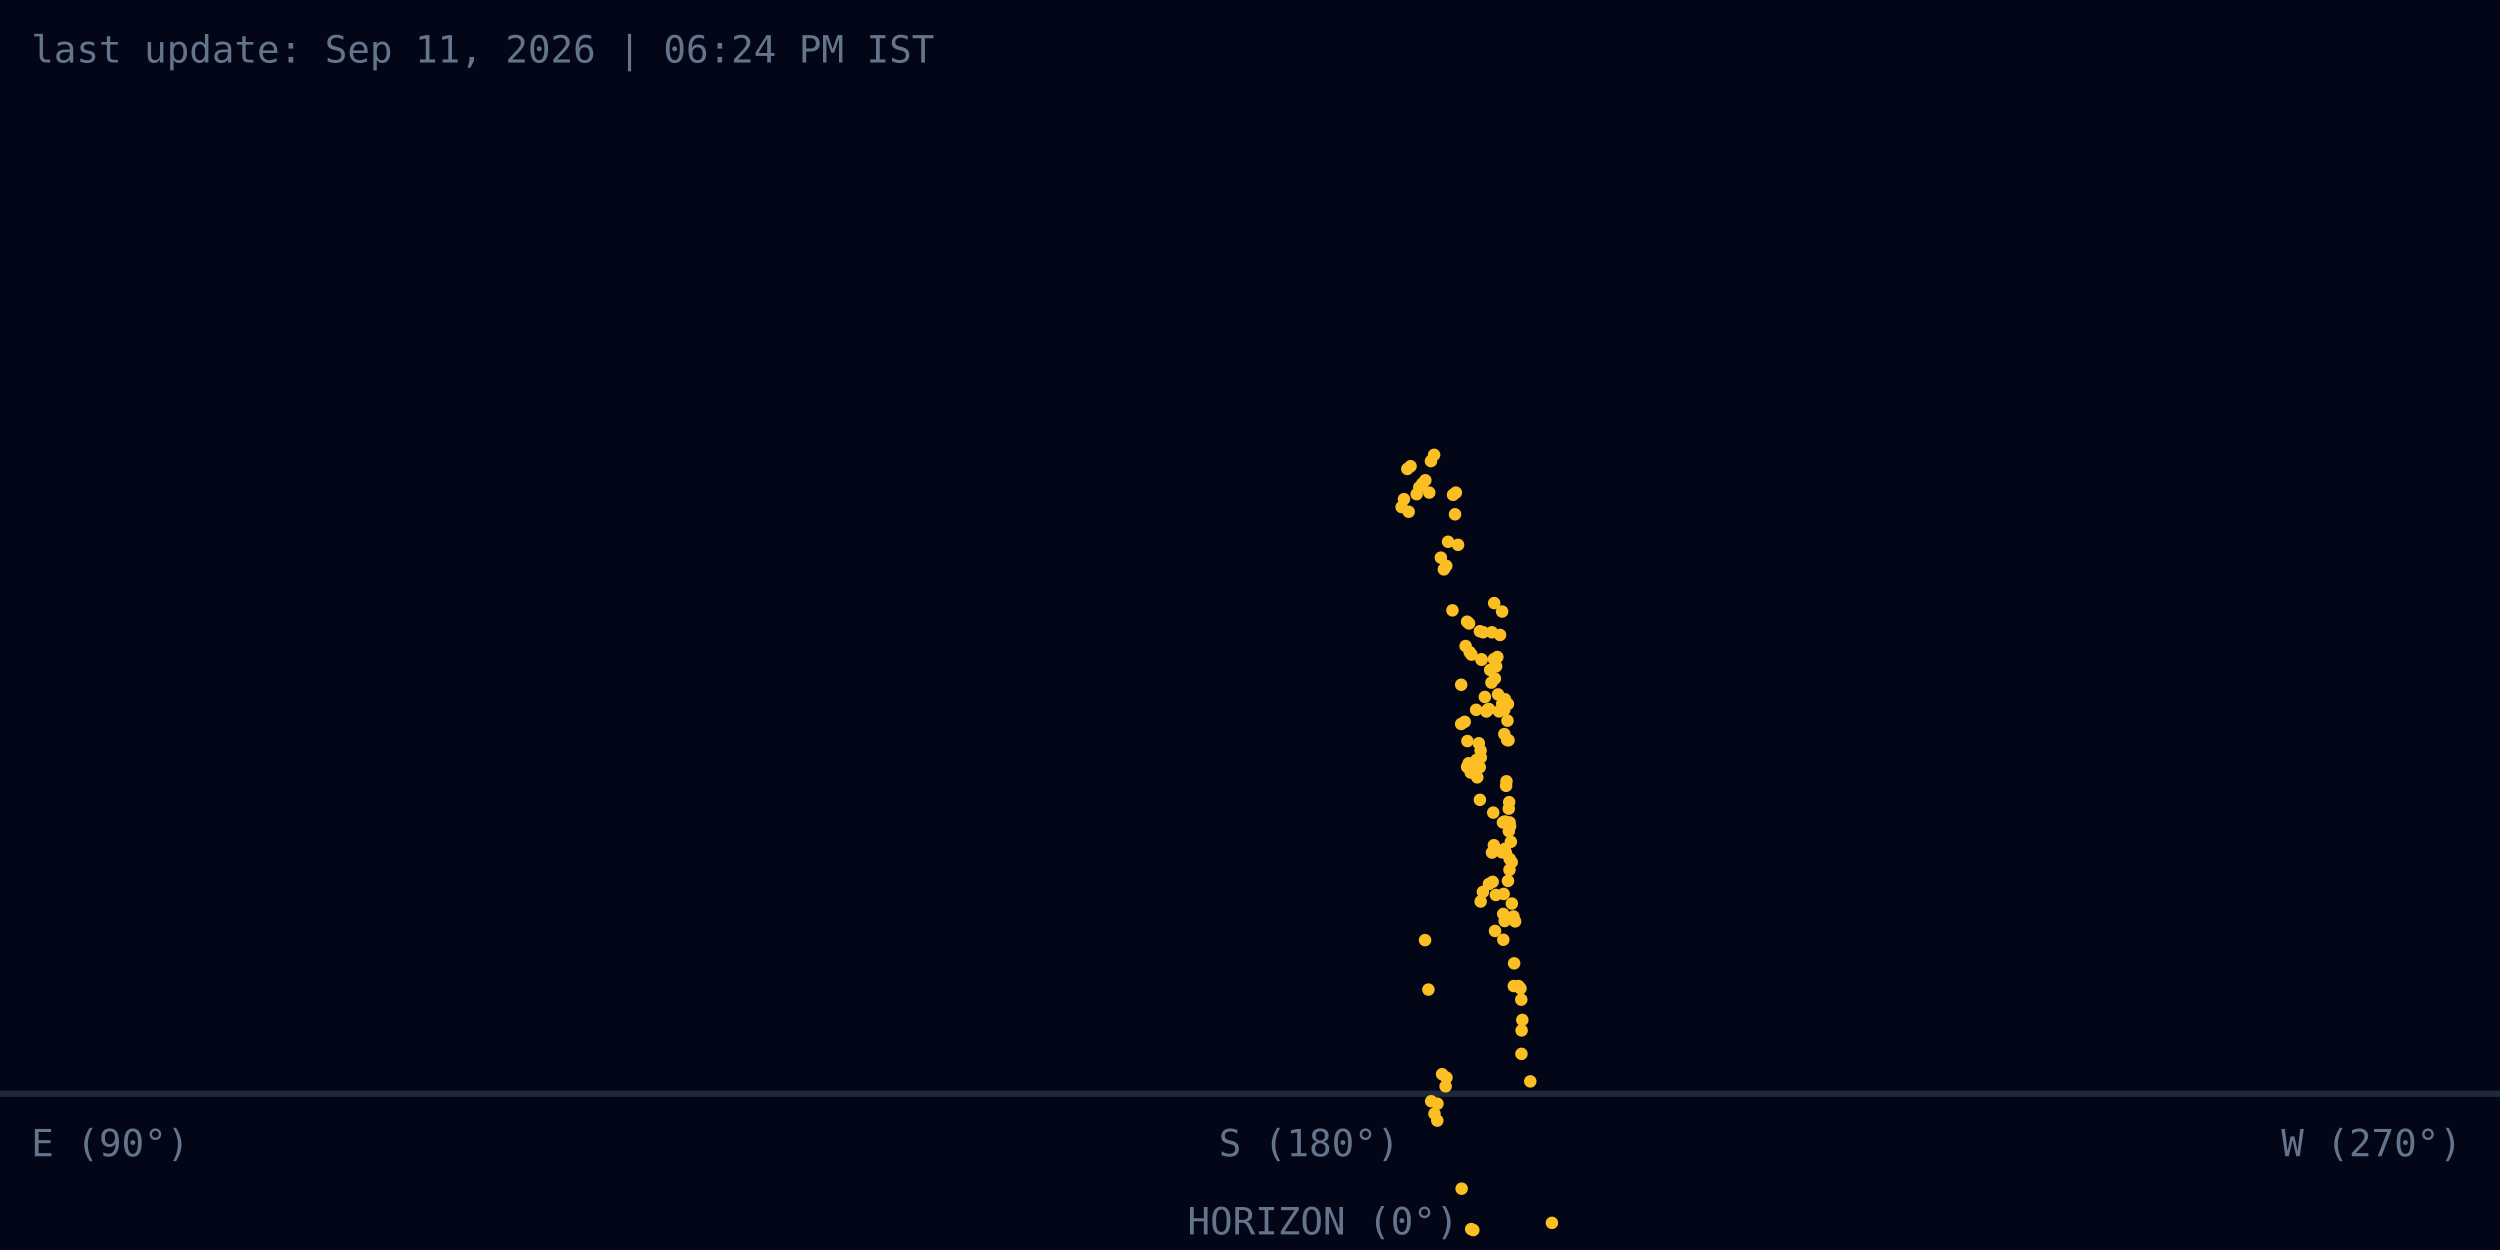
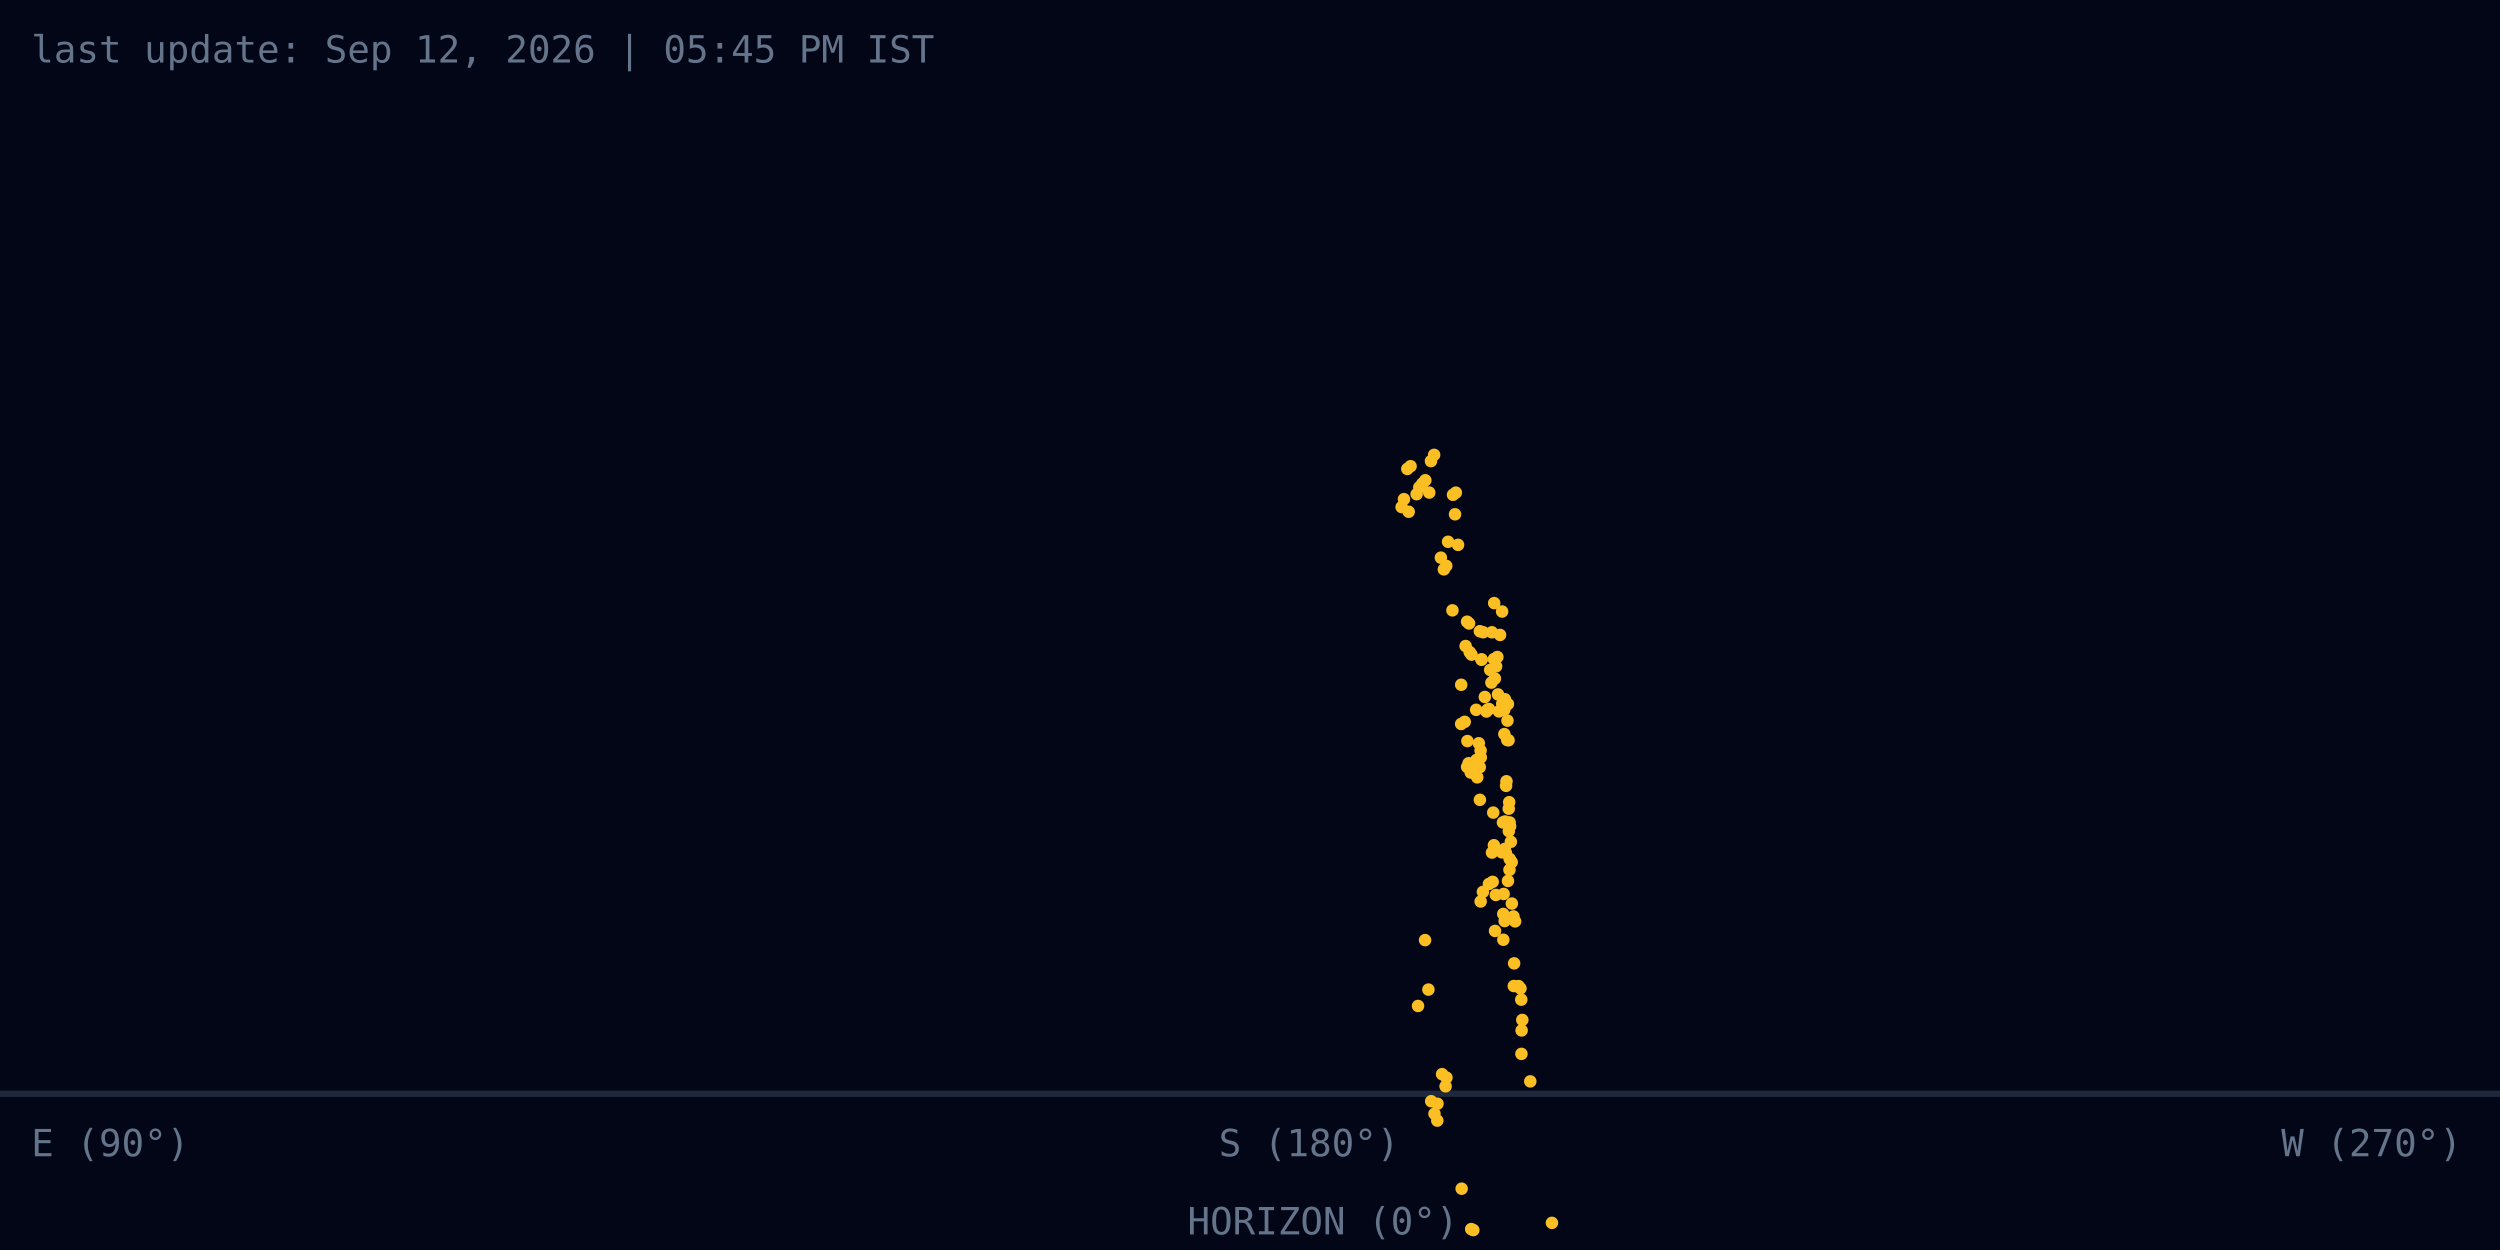
<svg xmlns="http://www.w3.org/2000/svg" width="800" height="400" viewBox="0 0 800 400">
  <rect width="800" height="400" fill="#020617" />
-   <text id="last-update" x="10" y="20" fill="#64748b" font-family="monospace">last update: Sep 11, 2026 | 06:24 PM IST</text>
+   <text id="last-update" x="10" y="20" fill="#64748b" font-family="monospace">last update: Sep 12, 2026 | 05:45 PM IST</text>
  <line x1="0" y1="350" x2="800" y2="350" stroke="#1e293b" stroke-width="2" />
  <text x="380" y="395" fill="#64748b" font-size="12" font-family="monospace">HORIZON (0°)</text>
  <text x="730" y="370" fill="#64748b" font-size="12" font-family="monospace">W (270°)</text>
  <text x="390" y="370" fill="#64748b" font-size="12" font-family="monospace">S (180°)</text>
  <text x="10" y="370" fill="#64748b" font-size="12" font-family="monospace">E (90°)</text>
  <g id="analemma-points">
    <circle cx=" 465.61" cy=" 164.57" r="2" fill="#fbbf24">
 </circle>
    <circle cx=" 467.57" cy=" 231.67" r="2" fill="#fbbf24">
 </circle>
    <circle cx=" 467.58" cy=" 219.12" r="2" fill="#fbbf24">
 </circle>
    <circle cx=" 468.71" cy=" 230.98" r="2" fill="#fbbf24">
 </circle>
    <circle cx=" 469.57" cy=" 237.14" r="2" fill="#fbbf24">
 </circle>
    <circle cx=" 469.00" cy=" 206.73" r="2" fill="#fbbf24">
 </circle>
    <circle cx=" 469.47" cy=" 198.94" r="2" fill="#fbbf24">
 </circle>
    <circle cx=" 470.10" cy=" 199.51" r="2" fill="#fbbf24">
 </circle>
    <circle cx=" 474.53" cy=" 285.41" r="2" fill="#fbbf24">
 </circle>
    <circle cx=" 472.47" cy=" 243.18" r="2" fill="#fbbf24">
 </circle>
    <circle cx=" 473.57" cy=" 255.95" r="2" fill="#fbbf24">
 </circle>
    <circle cx=" 473.22" cy=" 237.84" r="2" fill="#fbbf24">
 </circle>
    <circle cx=" 473.79" cy=" 240.17" r="2" fill="#fbbf24">
 </circle>
    <circle cx=" 473.56" cy=" 201.99" r="2" fill="#fbbf24">
 </circle>
    <circle cx=" 474.09" cy=" 210.99" r="2" fill="#fbbf24">
 </circle>
    <circle cx=" 478.41" cy=" 297.90" r="2" fill="#fbbf24">
 </circle>
    <circle cx=" 477.65" cy=" 282.19" r="2" fill="#fbbf24">
 </circle>
    <circle cx=" 477.44" cy=" 272.82" r="2" fill="#fbbf24">
 </circle>
    <circle cx=" 478.67" cy=" 286.38" r="2" fill="#fbbf24">
 </circle>
    <circle cx=" 478.05" cy=" 270.47" r="2" fill="#fbbf24">
 </circle>
    <circle cx=" 476.85" cy=" 214.37" r="2" fill="#fbbf24">
 </circle>
    <circle cx=" 477.25" cy=" 218.44" r="2" fill="#fbbf24">
 </circle>
    <circle cx=" 481.06" cy=" 300.72" r="2" fill="#fbbf24">
 </circle>
    <circle cx=" 481.04" cy=" 292.47" r="2" fill="#fbbf24">
 </circle>
    <circle cx=" 481.49" cy=" 294.73" r="2" fill="#fbbf24">
 </circle>
    <circle cx=" 481.17" cy=" 286.06" r="2" fill="#fbbf24">
 </circle>
    <circle cx=" 479.37" cy=" 222.21" r="2" fill="#fbbf24">
 </circle>
    <circle cx=" 479.67" cy=" 227.65" r="2" fill="#fbbf24">
 </circle>
    <circle cx=" 498.29" cy=" 411.31" r="2" fill="#fbbf24">
 </circle>
    <circle cx=" 498.34" cy=" 411.53" r="2" fill="#fbbf24">
 </circle>
    <circle cx=" 484.42" cy=" 315.53" r="2" fill="#fbbf24">
 </circle>
    <circle cx=" 486.86" cy=" 337.24" r="2" fill="#fbbf24">
 </circle>
    <circle cx=" 481.87" cy=" 272.88" r="2" fill="#fbbf24">
 </circle>
    <circle cx=" 482.55" cy=" 281.90" r="2" fill="#fbbf24">
 </circle>
    <circle cx=" 481.19" cy=" 226.61" r="2" fill="#fbbf24">
 </circle>
    <circle cx=" 481.39" cy=" 234.91" r="2" fill="#fbbf24">
 </circle>
    <circle cx=" 486.92" cy=" 329.74" r="2" fill="#fbbf24">
 </circle>
    <circle cx=" 483.03" cy=" 278.36" r="2" fill="#fbbf24">
 </circle>
    <circle cx=" 483.79" cy=" 289.14" r="2" fill="#fbbf24">
 </circle>
    <circle cx=" 485.93" cy=" 315.55" r="2" fill="#fbbf24">
 </circle>
    <circle cx=" 484.30" cy=" 293.26" r="2" fill="#fbbf24">
 </circle>
    <circle cx=" 482.30" cy=" 236.80" r="2" fill="#fbbf24">
 </circle>
    <circle cx=" 482.80" cy=" 258.78" r="2" fill="#fbbf24">
 </circle>
    <circle cx=" 501.22" cy=" 413.90" r="2" fill="#fbbf24">
 </circle>
    <circle cx=" 489.69" cy=" 346.04" r="2" fill="#fbbf24">
 </circle>
    <circle cx=" 486.81" cy=" 319.89" r="2" fill="#fbbf24">
 </circle>
    <circle cx=" 484.83" cy=" 294.84" r="2" fill="#fbbf24">
 </circle>
    <circle cx=" 486.55" cy=" 316.29" r="2" fill="#fbbf24">
 </circle>
    <circle cx=" 482.73" cy=" 236.88" r="2" fill="#fbbf24">
 </circle>
    <circle cx=" 483.48" cy=" 269.37" r="2" fill="#fbbf24">
 </circle>
    <circle cx=" 496.62" cy=" 391.31" r="2" fill="#fbbf24">
 </circle>
    <circle cx=" 483.75" cy=" 275.90" r="2" fill="#fbbf24">
 </circle>
    <circle cx=" 483.23" cy=" 264.40" r="2" fill="#fbbf24">
 </circle>
    <circle cx=" 482.94" cy=" 256.70" r="2" fill="#fbbf24">
 </circle>
    <circle cx=" 483.08" cy=" 263.17" r="2" fill="#fbbf24">
 </circle>
    <circle cx=" 482.53" cy=" 225.29" r="2" fill="#fbbf24">
 </circle>
    <circle cx=" 482.39" cy=" 230.61" r="2" fill="#fbbf24">
 </circle>
    <circle cx=" 487.14" cy=" 326.38" r="2" fill="#fbbf24">
 </circle>
    <circle cx=" 482.82" cy=" 265.96" r="2" fill="#fbbf24">
 </circle>
    <circle cx=" 483.09" cy=" 274.84" r="2" fill="#fbbf24">
 </circle>
    <circle cx=" 482.07" cy=" 250.01" r="2" fill="#fbbf24">
 </circle>
    <circle cx=" 481.95" cy=" 251.47" r="2" fill="#fbbf24">
 </circle>
    <circle cx=" 481.58" cy=" 223.76" r="2" fill="#fbbf24">
 </circle>
    <circle cx=" 481.36" cy=" 227.15" r="2" fill="#fbbf24">
 </circle>
    <circle cx=" 484.52" cy=" 308.27" r="2" fill="#fbbf24">
 </circle>
    <circle cx=" 481.59" cy=" 262.88" r="2" fill="#fbbf24">
 </circle>
    <circle cx=" 480.71" cy=" 225.23" r="2" fill="#fbbf24">
 </circle>
    <circle cx=" 481.54" cy=" 271.65" r="2" fill="#fbbf24">
 </circle>
    <circle cx=" 480.94" cy=" 263.18" r="2" fill="#fbbf24">
 </circle>
    <circle cx=" 480.67" cy=" 195.69" r="2" fill="#fbbf24">
 </circle>
    <circle cx=" 480.02" cy=" 203.18" r="2" fill="#fbbf24">
 </circle>
    <circle cx=" 480.62" cy=" 272.75" r="2" fill="#fbbf24">
 </circle>
    <circle cx=" 479.15" cy=" 210.24" r="2" fill="#fbbf24">
 </circle>
    <circle cx=" 478.75" cy=" 213.23" r="2" fill="#fbbf24">
 </circle>
    <circle cx=" 478.36" cy=" 217.14" r="2" fill="#fbbf24">
 </circle>
    <circle cx=" 478.05" cy=" 210.91" r="2" fill="#fbbf24">
 </circle>
    <circle cx=" 478.14" cy=" 192.99" r="2" fill="#fbbf24">
 </circle>
    <circle cx=" 477.41" cy=" 202.33" r="2" fill="#fbbf24">
 </circle>
    <circle cx=" 477.83" cy=" 260.03" r="2" fill="#fbbf24">
 </circle>
    <circle cx=" 476.48" cy=" 226.89" r="2" fill="#fbbf24">
 </circle>
    <circle cx=" 476.07" cy=" 227.06" r="2" fill="#fbbf24">
 </circle>
    <circle cx=" 475.66" cy=" 227.68" r="2" fill="#fbbf24">
 </circle>
    <circle cx=" 475.15" cy=" 223.03" r="2" fill="#fbbf24">
 </circle>
    <circle cx=" 474.61" cy=" 202.32" r="2" fill="#fbbf24">
 </circle>
    <circle cx=" 474.09" cy=" 211.11" r="2" fill="#fbbf24">
 </circle>
    <circle cx=" 476.46" cy=" 282.87" r="2" fill="#fbbf24">
 </circle>
    <circle cx=" 473.86" cy=" 242.39" r="2" fill="#fbbf24">
 </circle>
    <circle cx=" 473.52" cy=" 245.50" r="2" fill="#fbbf24">
 </circle>
    <circle cx=" 472.37" cy=" 227.14" r="2" fill="#fbbf24">
 </circle>
    <circle cx=" 472.72" cy=" 248.75" r="2" fill="#fbbf24">
 </circle>
    <circle cx=" 470.88" cy=" 209.48" r="2" fill="#fbbf24">
 </circle>
    <circle cx=" 470.29" cy=" 208.66" r="2" fill="#fbbf24">
 </circle>
    <circle cx=" 473.81" cy=" 288.48" r="2" fill="#fbbf24">
 </circle>
    <circle cx=" 470.64" cy=" 247.22" r="2" fill="#fbbf24">
 </circle>
    <circle cx=" 469.96" cy=" 244.24" r="2" fill="#fbbf24">
 </circle>
    <circle cx=" 469.48" cy=" 245.43" r="2" fill="#fbbf24">
 </circle>
    <circle cx=" 466.58" cy=" 174.35" r="2" fill="#fbbf24">
 </circle>
    <circle cx=" 465.87" cy=" 157.64" r="2" fill="#fbbf24">
 </circle>
    <circle cx=" 464.97" cy=" 158.34" r="2" fill="#fbbf24">
 </circle>
    <circle cx=" 464.78" cy=" 195.31" r="2" fill="#fbbf24">
 </circle>
    <circle cx=" 463.38" cy=" 173.37" r="2" fill="#fbbf24">
 </circle>
    <circle cx=" 462.80" cy=" 181.08" r="2" fill="#fbbf24">
 </circle>
    <circle cx=" 462.04" cy=" 182.20" r="2" fill="#fbbf24">
 </circle>
    <circle cx=" 461.08" cy=" 178.45" r="2" fill="#fbbf24">
 </circle>
    <circle cx=" 458.92" cy=" 145.55" r="2" fill="#fbbf24">
 </circle>
    <circle cx=" 457.91" cy=" 147.55" r="2" fill="#fbbf24">
 </circle>
    <circle cx=" 457.36" cy=" 157.62" r="2" fill="#fbbf24">
 </circle>
    <circle cx=" 456.11" cy=" 153.69" r="2" fill="#fbbf24">
 </circle>
    <circle cx=" 455.13" cy=" 154.77" r="2" fill="#fbbf24">
 </circle>
    <circle cx=" 454.18" cy=" 155.94" r="2" fill="#fbbf24">
 </circle>
    <circle cx=" 453.32" cy=" 158.14" r="2" fill="#fbbf24">
 </circle>
    <circle cx=" 451.38" cy=" 149.19" r="2" fill="#fbbf24">
 </circle>
    <circle cx=" 450.34" cy=" 150.06" r="2" fill="#fbbf24">
 </circle>
    <circle cx=" 450.78" cy=" 163.76" r="2" fill="#fbbf24">
 </circle>
    <circle cx=" 449.27" cy=" 159.73" r="2" fill="#fbbf24">
 </circle>
    <circle cx=" 448.52" cy=" 162.26" r="2" fill="#fbbf24">
 </circle>
    <circle cx=" 20.26" cy=" 571.97" r="2" fill="#fbbf24">
 </circle>
    <circle cx=" 74.33" cy=" 546.37" r="2" fill="#fbbf24">
 </circle>
    <circle cx=" 471.46" cy=" 393.62" r="2" fill="#fbbf24">
 </circle>
    <circle cx=" 470.78" cy=" 393.31" r="2" fill="#fbbf24">
 </circle>
    <circle cx=" 495.37" cy=" 503.27" r="2" fill="#fbbf24">
 </circle>
    <circle cx=" 467.73" cy=" 380.38" r="2" fill="#fbbf24">
 </circle>
    <circle cx=" 462.86" cy=" 344.83" r="2" fill="#fbbf24">
 </circle>
    <circle cx=" 462.59" cy=" 347.62" r="2" fill="#fbbf24">
 </circle>
    <circle cx=" 461.47" cy=" 343.73" r="2" fill="#fbbf24">
 </circle>
    <circle cx=" 456.02" cy=" 300.84" r="2" fill="#fbbf24">
 </circle>
    <circle cx=" 457.09" cy=" 316.67" r="2" fill="#fbbf24">
 </circle>
    <circle cx=" 469.47" cy=" 420.03" r="2" fill="#fbbf24">
 </circle>
    <circle cx=" 459.99" cy=" 353.19" r="2" fill="#fbbf24">
 </circle>
    <circle cx=" 459.93" cy=" 358.60" r="2" fill="#fbbf24">
 </circle>
    <circle cx=" 459.03" cy=" 356.39" r="2" fill="#fbbf24">
 </circle>
    <circle cx=" 457.98" cy=" 352.39" r="2" fill="#fbbf24">
 </circle>
+     <circle cx=" 453.77" cy=" 321.91" r="2" fill="#fbbf24">
+  </circle>
  </g>
</svg>
